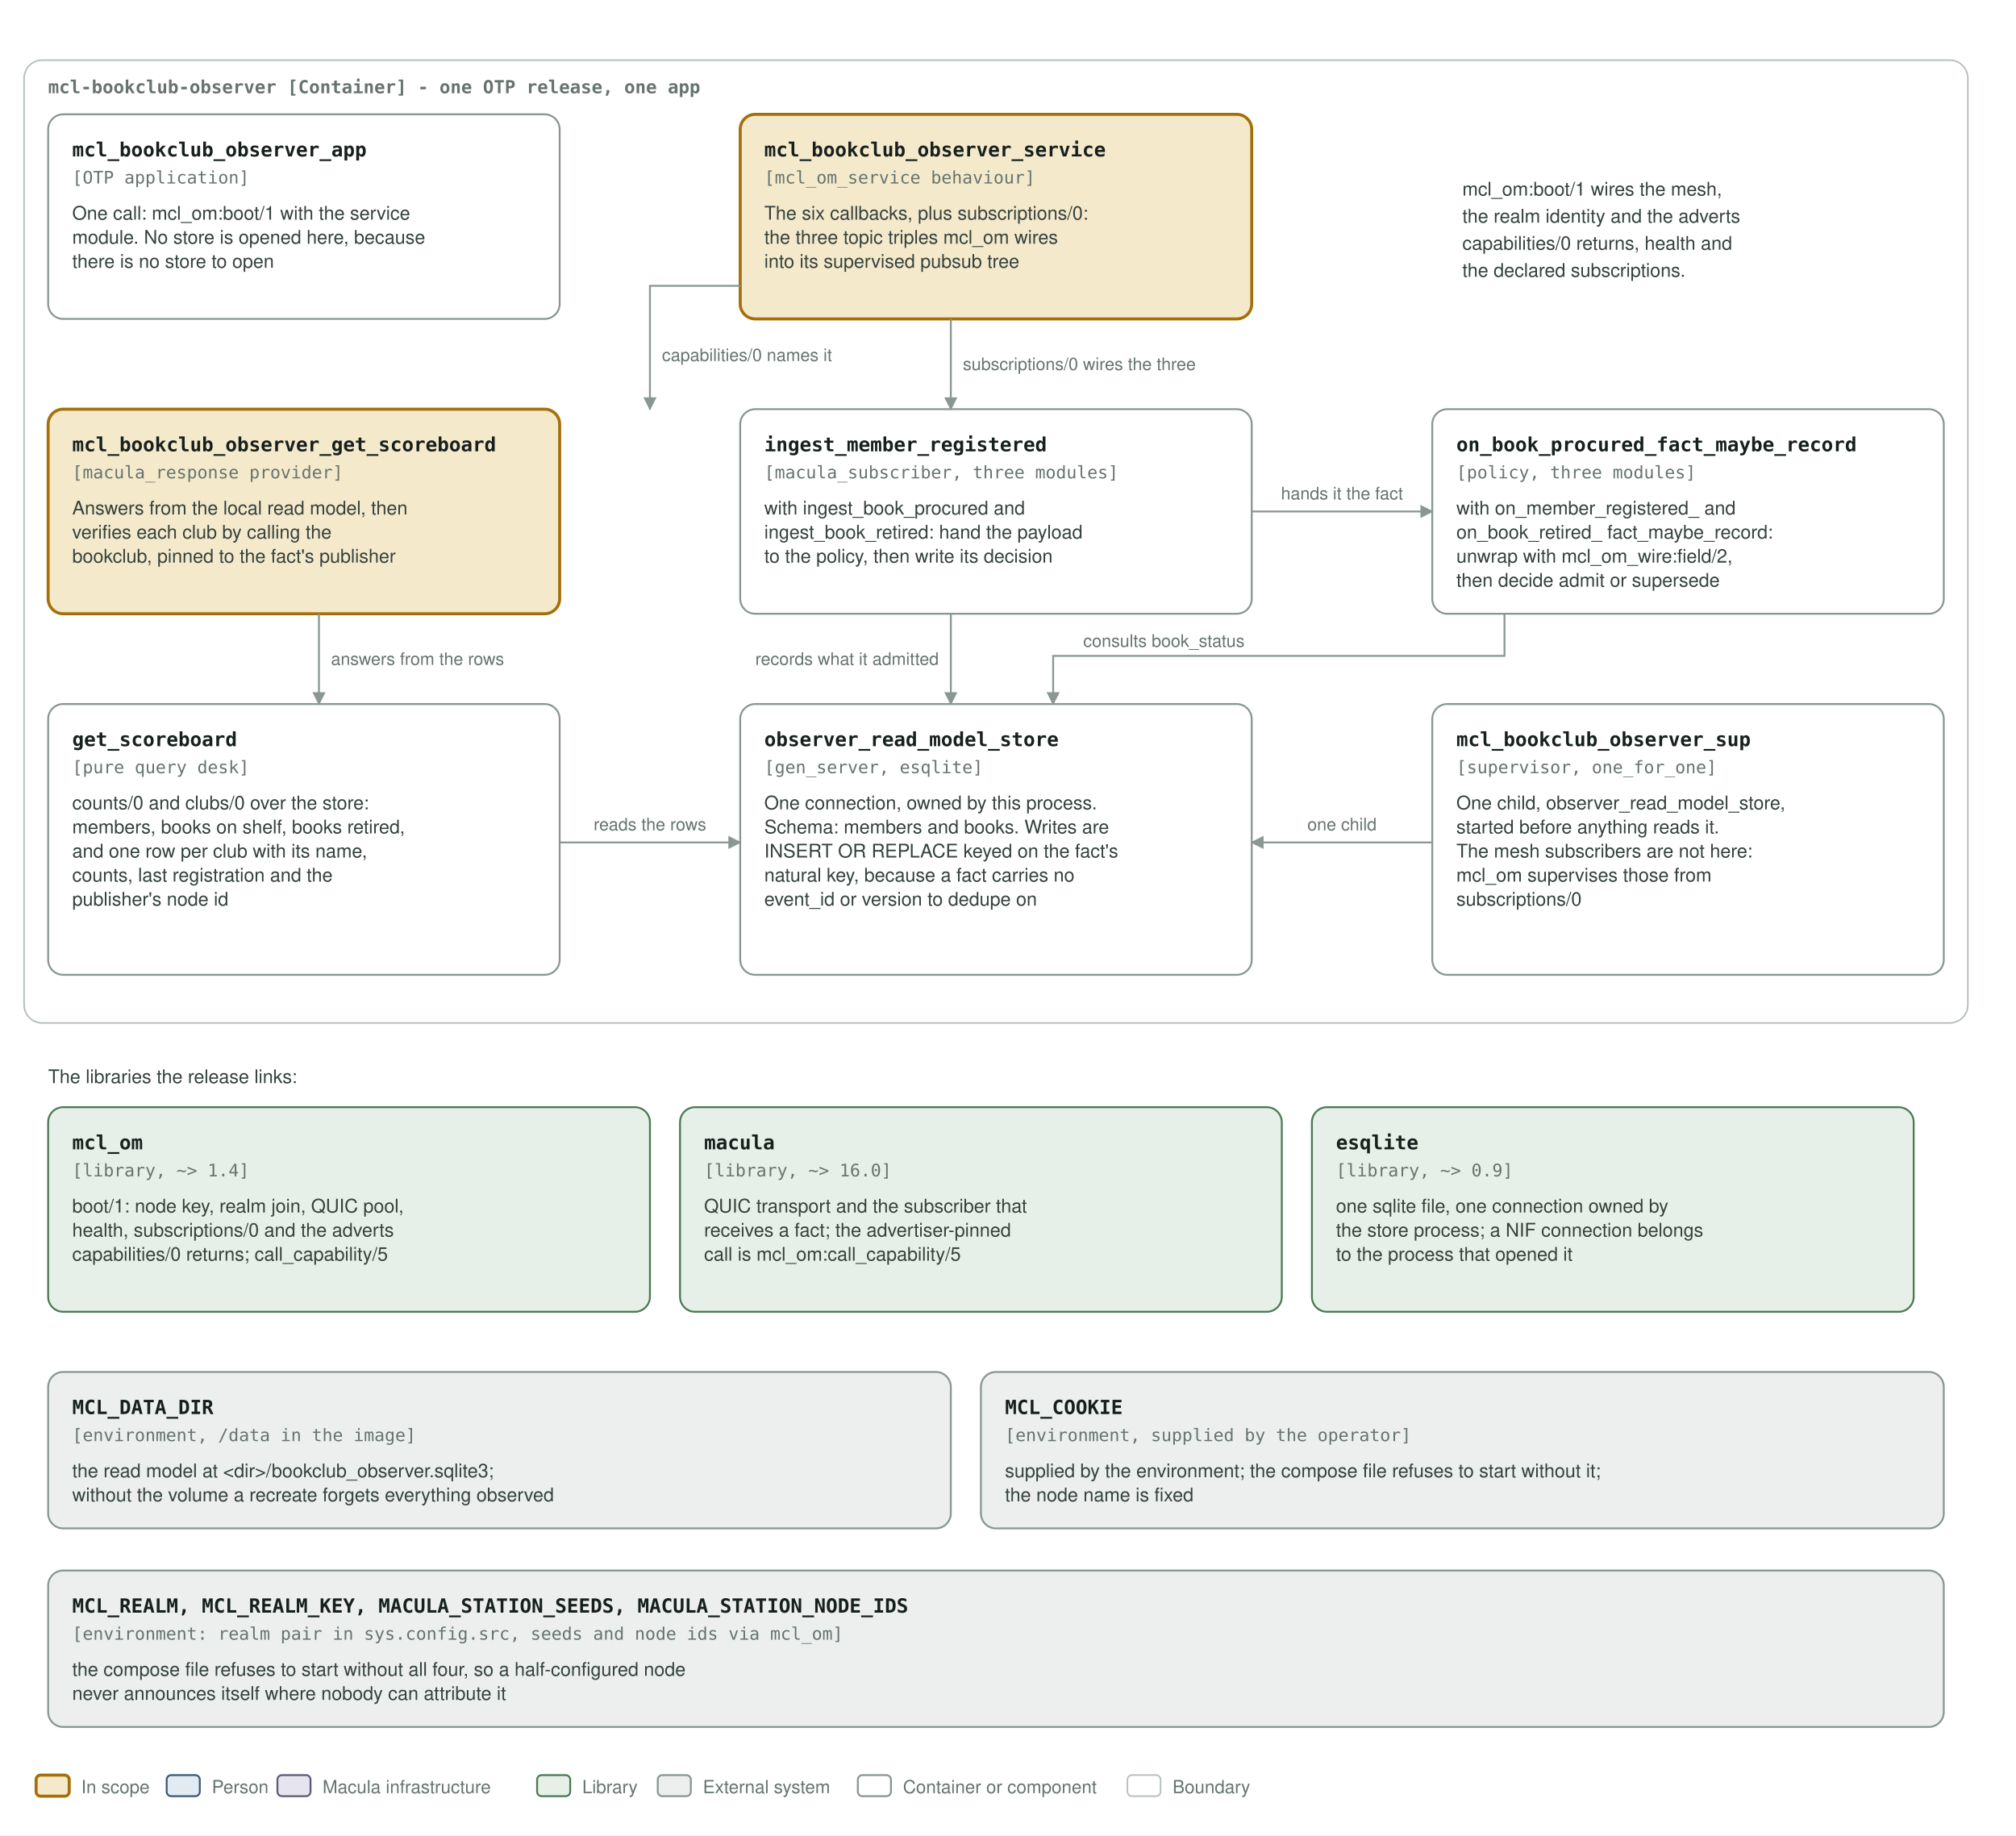
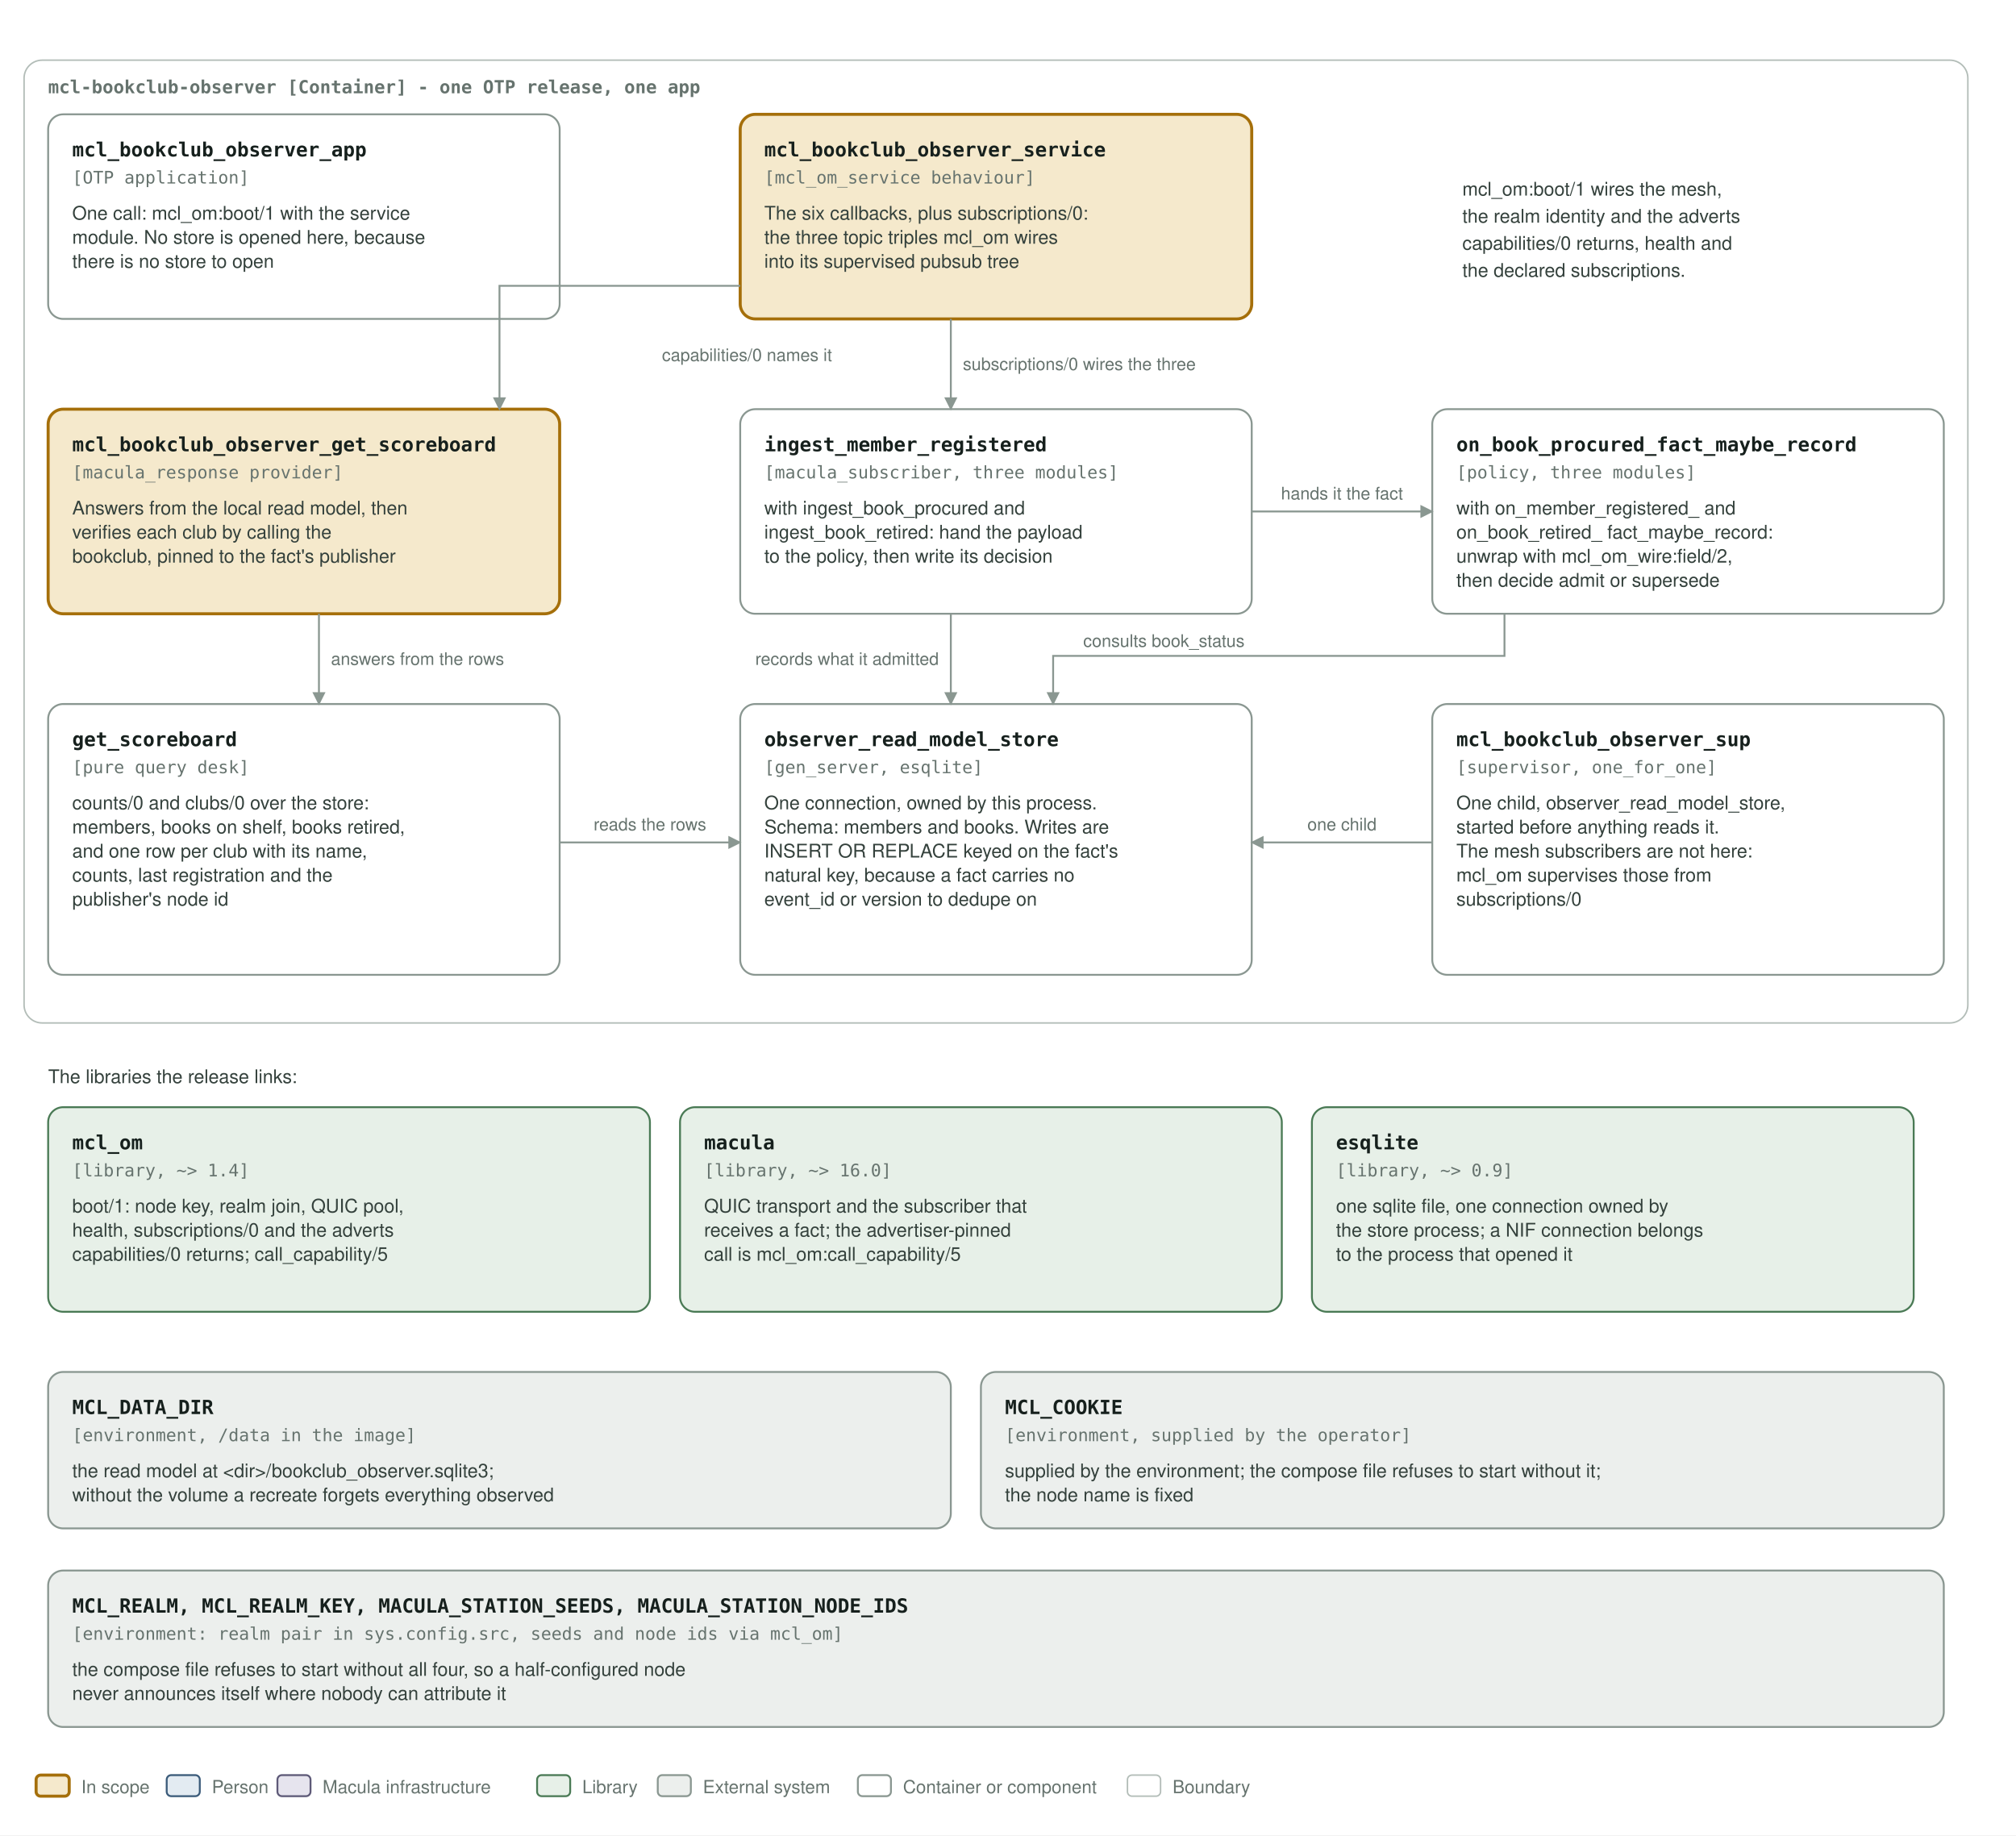
<svg xmlns="http://www.w3.org/2000/svg" viewBox="0 0 1340 1220" role="img" aria-label="mcl-bookclub-observer components">
  <style>
.t-name { font-family: "Atkinson Hyperlegible", "Segoe UI", system-ui, -apple-system, Helvetica, Arial, sans-serif; font-size: 15px; font-weight: 700; }
.t-desc { font-family: "Atkinson Hyperlegible", "Segoe UI", system-ui, -apple-system, Helvetica, Arial, sans-serif; font-size: 12.5px; }
.t-rel { font-family: "Atkinson Hyperlegible", "Segoe UI", system-ui, -apple-system, Helvetica, Arial, sans-serif; font-size: 11.5px; paint-order: stroke; stroke-width: 4px; stroke-linejoin: round; }
.t-code { font-family: "JetBrains Mono", ui-monospace, Menlo, Consolas, monospace; font-size: 13px; font-weight: 600; }
.t-type { font-family: "JetBrains Mono", ui-monospace, Menlo, Consolas, monospace; font-size: 11.5px; }
.t-bound { font-family: "JetBrains Mono", ui-monospace, Menlo, Consolas, monospace; font-size: 12px; font-weight: 600; }
.t-leg { font-family: "Atkinson Hyperlegible", "Segoe UI", system-ui, -apple-system, Helvetica, Arial, sans-serif; font-size: 12px; }
.edge { fill: none; stroke-width: 1.25; }
.edge-later { fill: none; stroke-width: 1.25; stroke-dasharray: 5 4; }
.bg { fill: #FFFFFF; }
.b-sys { fill: #F5E9CC; stroke: #A56F0A; stroke-width: 2; }
.b-per { fill: #E3EBF2; stroke: #3B5B7A; stroke-width: 1.25; }
.b-mac { fill: #E6E4EE; stroke: #5E5A78; stroke-width: 1.25; }
.b-lib { fill: #E7F0E8; stroke: #4A7A55; stroke-width: 1.25; }
.b-ext { fill: #ECEFED; stroke: #8A9791; stroke-width: 1.25; }
.b-cmp { fill: #FFFFFF; stroke: #8A9791; stroke-width: 1.25; }
.b-later { fill: none; stroke: #8A9791; stroke-width: 1.25; stroke-dasharray: 5 4; }
.bound { fill: none; stroke: #B3BDB8; stroke-width: 1; }
.head { fill: #3B5B7A; }
.t-name, .t-code { fill: #16201D; }
.t-type, .t-bound, .t-leg { fill: #66736E; }
.t-desc { fill: #34413C; }
.t-rel { fill: #66736E; stroke: #FFFFFF; }
.edge, .edge-later { stroke: #8A9791; }
.arrowhead { fill: #8A9791; }
@media (prefers-color-scheme: dark) {
.bg { fill: #171F1C; }
.b-sys { fill: #3A2E13; stroke: #E3AA3C; }
.b-per { fill: #1D2A36; stroke: #8EB4D8; }
.b-mac { fill: #26243A; stroke: #A9A4C8; }
.b-lib { fill: #1A241C; stroke: #8FBE9B; }
.b-ext { fill: #1C2421; stroke: #7D8B85; }
.b-cmp { fill: #171F1C; stroke: #7D8B85; }
.b-later { stroke: #7D8B85; }
.bound { stroke: #4A5752; }
.head { fill: #8EB4D8; }
.t-name, .t-code { fill: #E6ECE9; }
.t-type, .t-bound, .t-leg { fill: #93A09A; }
.t-desc { fill: #C3CDC8; }
.t-rel { fill: #93A09A; stroke: #171F1C; }
.edge, .edge-later { stroke: #7D8B85; }
.arrowhead { fill: #7D8B85; }
}
</style>
  <defs>
    <marker id="a" viewBox="0 0 10 10" refX="9" refY="5" markerWidth="7" markerHeight="7" orient="auto-start-reverse">
      <path class="arrowhead" d="M0 0L10 5L0 10z" />
    </marker>
  </defs>
  <rect class="bg" x="0" y="0" width="1340" height="1220" />
  <rect class="bound" x="16" y="40" width="1292" height="640" rx="12" />
  <text class="t-bound" x="32" y="62">mcl-bookclub-observer [Container] - one OTP release, one app</text>
  <rect class="b-cmp" x="32" y="76" width="340" height="136" rx="10" />
  <text class="t-code" x="48" y="104">mcl_bookclub_observer_app</text>
  <text class="t-type" x="48" y="122">[OTP application]</text>
  <text class="t-desc" x="48" y="146">One call: mcl_om:boot/1 with the service</text>
  <text class="t-desc" x="48" y="162">module. No store is opened here, because</text>
  <text class="t-desc" x="48" y="178">there is no store to open</text>
  <rect class="b-sys" x="492" y="76" width="340" height="136" rx="10" />
  <text class="t-code" x="508" y="104">mcl_bookclub_observer_service</text>
  <text class="t-type" x="508" y="122">[mcl_om_service behaviour]</text>
  <text class="t-desc" x="508" y="146">The six callbacks, plus subscriptions/0:</text>
  <text class="t-desc" x="508" y="162">the three topic triples mcl_om wires</text>
  <text class="t-desc" x="508" y="178">into its supervised pubsub tree</text>
  <text class="t-desc" x="972" y="130">mcl_om:boot/1 wires the mesh,</text>
  <text class="t-desc" x="972" y="148">the realm identity and the adverts</text>
  <text class="t-desc" x="972" y="166">capabilities/0 returns, health and</text>
  <text class="t-desc" x="972" y="184">the declared subscriptions.</text>
  <rect class="b-sys" x="32" y="272" width="340" height="136" rx="10" />
  <text class="t-code" x="48" y="300">mcl_bookclub_observer_get_scoreboard</text>
  <text class="t-type" x="48" y="318">[macula_response provider]</text>
  <text class="t-desc" x="48" y="342">Answers from the local read model, then</text>
  <text class="t-desc" x="48" y="358">verifies each club by calling the</text>
  <text class="t-desc" x="48" y="374">bookclub, pinned to the fact's publisher</text>
  <rect class="b-cmp" x="492" y="272" width="340" height="136" rx="10" />
  <text class="t-code" x="508" y="300">ingest_member_registered</text>
  <text class="t-type" x="508" y="318">[macula_subscriber, three modules]</text>
  <text class="t-desc" x="508" y="342">with ingest_book_procured and</text>
  <text class="t-desc" x="508" y="358">ingest_book_retired: hand the payload</text>
  <text class="t-desc" x="508" y="374">to the policy, then write its decision</text>
  <rect class="b-cmp" x="952" y="272" width="340" height="136" rx="10" />
  <text class="t-code" x="968" y="300">on_book_procured_fact_maybe_record</text>
  <text class="t-type" x="968" y="318">[policy, three modules]</text>
  <text class="t-desc" x="968" y="342">with on_member_registered_ and</text>
  <text class="t-desc" x="968" y="358">on_book_retired_ fact_maybe_record:</text>
  <text class="t-desc" x="968" y="374">unwrap with mcl_om_wire:field/2,</text>
  <text class="t-desc" x="968" y="390">then decide admit or supersede</text>
  <rect class="b-cmp" x="32" y="468" width="340" height="180" rx="10" />
  <text class="t-code" x="48" y="496">get_scoreboard</text>
  <text class="t-type" x="48" y="514">[pure query desk]</text>
  <text class="t-desc" x="48" y="538">counts/0 and clubs/0 over the store:</text>
  <text class="t-desc" x="48" y="554">members, books on shelf, books retired,</text>
  <text class="t-desc" x="48" y="570">and one row per club with its name,</text>
  <text class="t-desc" x="48" y="586">counts, last registration and the</text>
  <text class="t-desc" x="48" y="602">publisher's node id</text>
  <rect class="b-cmp" x="492" y="468" width="340" height="180" rx="10" />
  <text class="t-code" x="508" y="496">observer_read_model_store</text>
  <text class="t-type" x="508" y="514">[gen_server, esqlite]</text>
  <text class="t-desc" x="508" y="538">One connection, owned by this process.</text>
  <text class="t-desc" x="508" y="554">Schema: members and books. Writes are</text>
  <text class="t-desc" x="508" y="570">INSERT OR REPLACE keyed on the fact's</text>
  <text class="t-desc" x="508" y="586">natural key, because a fact carries no</text>
  <text class="t-desc" x="508" y="602">event_id or version to dedupe on</text>
  <rect class="b-cmp" x="952" y="468" width="340" height="180" rx="10" />
  <text class="t-code" x="968" y="496">mcl_bookclub_observer_sup</text>
  <text class="t-type" x="968" y="514">[supervisor, one_for_one]</text>
  <text class="t-desc" x="968" y="538">One child, observer_read_model_store,</text>
  <text class="t-desc" x="968" y="554">started before anything reads it.</text>
  <text class="t-desc" x="968" y="570">The mesh subscribers are not here:</text>
  <text class="t-desc" x="968" y="586">mcl_om supervises those from</text>
  <text class="t-desc" x="968" y="602">subscriptions/0</text>
  <text class="t-desc" x="32" y="720">The libraries the release links:</text>
  <rect class="b-lib" x="32" y="736" width="400" height="136" rx="10" />
  <text class="t-code" x="48" y="764">mcl_om</text>
  <text class="t-type" x="48" y="782">[library, ~&gt; 1.4]</text>
  <text class="t-desc" x="48" y="806">boot/1: node key, realm join, QUIC pool,</text>
  <text class="t-desc" x="48" y="822">health, subscriptions/0 and the adverts</text>
  <text class="t-desc" x="48" y="838">capabilities/0 returns; call_capability/5</text>
  <rect class="b-lib" x="452" y="736" width="400" height="136" rx="10" />
  <text class="t-code" x="468" y="764">macula</text>
  <text class="t-type" x="468" y="782">[library, ~&gt; 16.0]</text>
  <text class="t-desc" x="468" y="806">QUIC transport and the subscriber that</text>
  <text class="t-desc" x="468" y="822">receives a fact; the advertiser-pinned</text>
  <text class="t-desc" x="468" y="838">call is mcl_om:call_capability/5</text>
  <rect class="b-lib" x="872" y="736" width="400" height="136" rx="10" />
  <text class="t-code" x="888" y="764">esqlite</text>
  <text class="t-type" x="888" y="782">[library, ~&gt; 0.9]</text>
  <text class="t-desc" x="888" y="806">one sqlite file, one connection owned by</text>
  <text class="t-desc" x="888" y="822">the store process; a NIF connection belongs</text>
  <text class="t-desc" x="888" y="838">to the process that opened it</text>
  <rect class="b-ext" x="32" y="912" width="600" height="104" rx="10" />
  <text class="t-code" x="48" y="940">MCL_DATA_DIR</text>
  <text class="t-type" x="48" y="958">[environment, /data in the image]</text>
  <text class="t-desc" x="48" y="982">the read model at &lt;dir&gt;/bookclub_observer.sqlite3;</text>
  <text class="t-desc" x="48" y="998">without the volume a recreate forgets everything observed</text>
  <rect class="b-ext" x="652" y="912" width="640" height="104" rx="10" />
  <text class="t-code" x="668" y="940">MCL_COOKIE</text>
  <text class="t-type" x="668" y="958">[environment, supplied by the operator]</text>
  <text class="t-desc" x="668" y="982">supplied by the environment; the compose file refuses to start without it;</text>
  <text class="t-desc" x="668" y="998">the node name is fixed</text>
  <rect class="b-ext" x="32" y="1044" width="1260" height="104" rx="10" />
  <text class="t-code" x="48" y="1072">MCL_REALM, MCL_REALM_KEY, MACULA_STATION_SEEDS, MACULA_STATION_NODE_IDS</text>
  <text class="t-type" x="48" y="1090">[environment: realm pair in sys.config.src, seeds and node ids via mcl_om]</text>
  <text class="t-desc" x="48" y="1114">the compose file refuses to start without all four, so a half-configured node</text>
  <text class="t-desc" x="48" y="1130">never announces itself where nobody can attribute it</text>
-   <path class="edge" d="M492 190H432V272" marker-end="url(#a)" />
+   <path class="edge" d="M492 190H332V272" marker-end="url(#a)" />
  <text class="t-rel" x="440" y="240">capabilities/0 names it</text>
  <path class="edge" d="M632 212V272" marker-end="url(#a)" />
  <text class="t-rel" x="640" y="246">subscriptions/0 wires the three</text>
  <path class="edge" d="M832 340H952" marker-end="url(#a)" />
  <text class="t-rel" x="892" y="332" text-anchor="middle">hands it the fact</text>
  <path class="edge" d="M212 408V468" marker-end="url(#a)" />
  <text class="t-rel" x="220" y="442">answers from the rows</text>
  <path class="edge" d="M632 408V468" marker-end="url(#a)" />
  <text class="t-rel" x="624" y="442" text-anchor="end">records what it admitted</text>
  <path class="edge" d="M1000 408V436H700V468" marker-end="url(#a)" />
  <text class="t-rel" x="720" y="430">consults book_status</text>
  <path class="edge" d="M372 560H492" marker-end="url(#a)" />
  <text class="t-rel" x="432" y="552" text-anchor="middle">reads the rows</text>
  <path class="edge" d="M952 560H832" marker-end="url(#a)" />
  <text class="t-rel" x="892" y="552" text-anchor="middle">one child</text>
  <rect class="b-sys" x="24" y="1180" width="22" height="14" rx="3" />
  <text class="t-leg" x="54" y="1192">In scope</text>
  <rect class="b-per" x="110.8" y="1180" width="22" height="14" rx="3" />
  <text class="t-leg" x="140.8" y="1192">Person</text>
  <rect class="b-mac" x="184.4" y="1180" width="22" height="14" rx="3" />
  <text class="t-leg" x="214.4" y="1192">Macula infrastructure</text>
  <rect class="b-lib" x="357.0" y="1180" width="22" height="14" rx="3" />
  <text class="t-leg" x="387.0" y="1192">Library</text>
  <rect class="b-ext" x="437.2" y="1180" width="22" height="14" rx="3" />
  <text class="t-leg" x="467.2" y="1192">External system</text>
  <rect class="b-cmp" x="570.2" y="1180" width="22" height="14" rx="3" />
  <text class="t-leg" x="600.2" y="1192">Container or component</text>
  <rect class="bound" x="749.4" y="1180" width="22" height="14" rx="3" />
  <text class="t-leg" x="779.4" y="1192">Boundary</text>
</svg>
